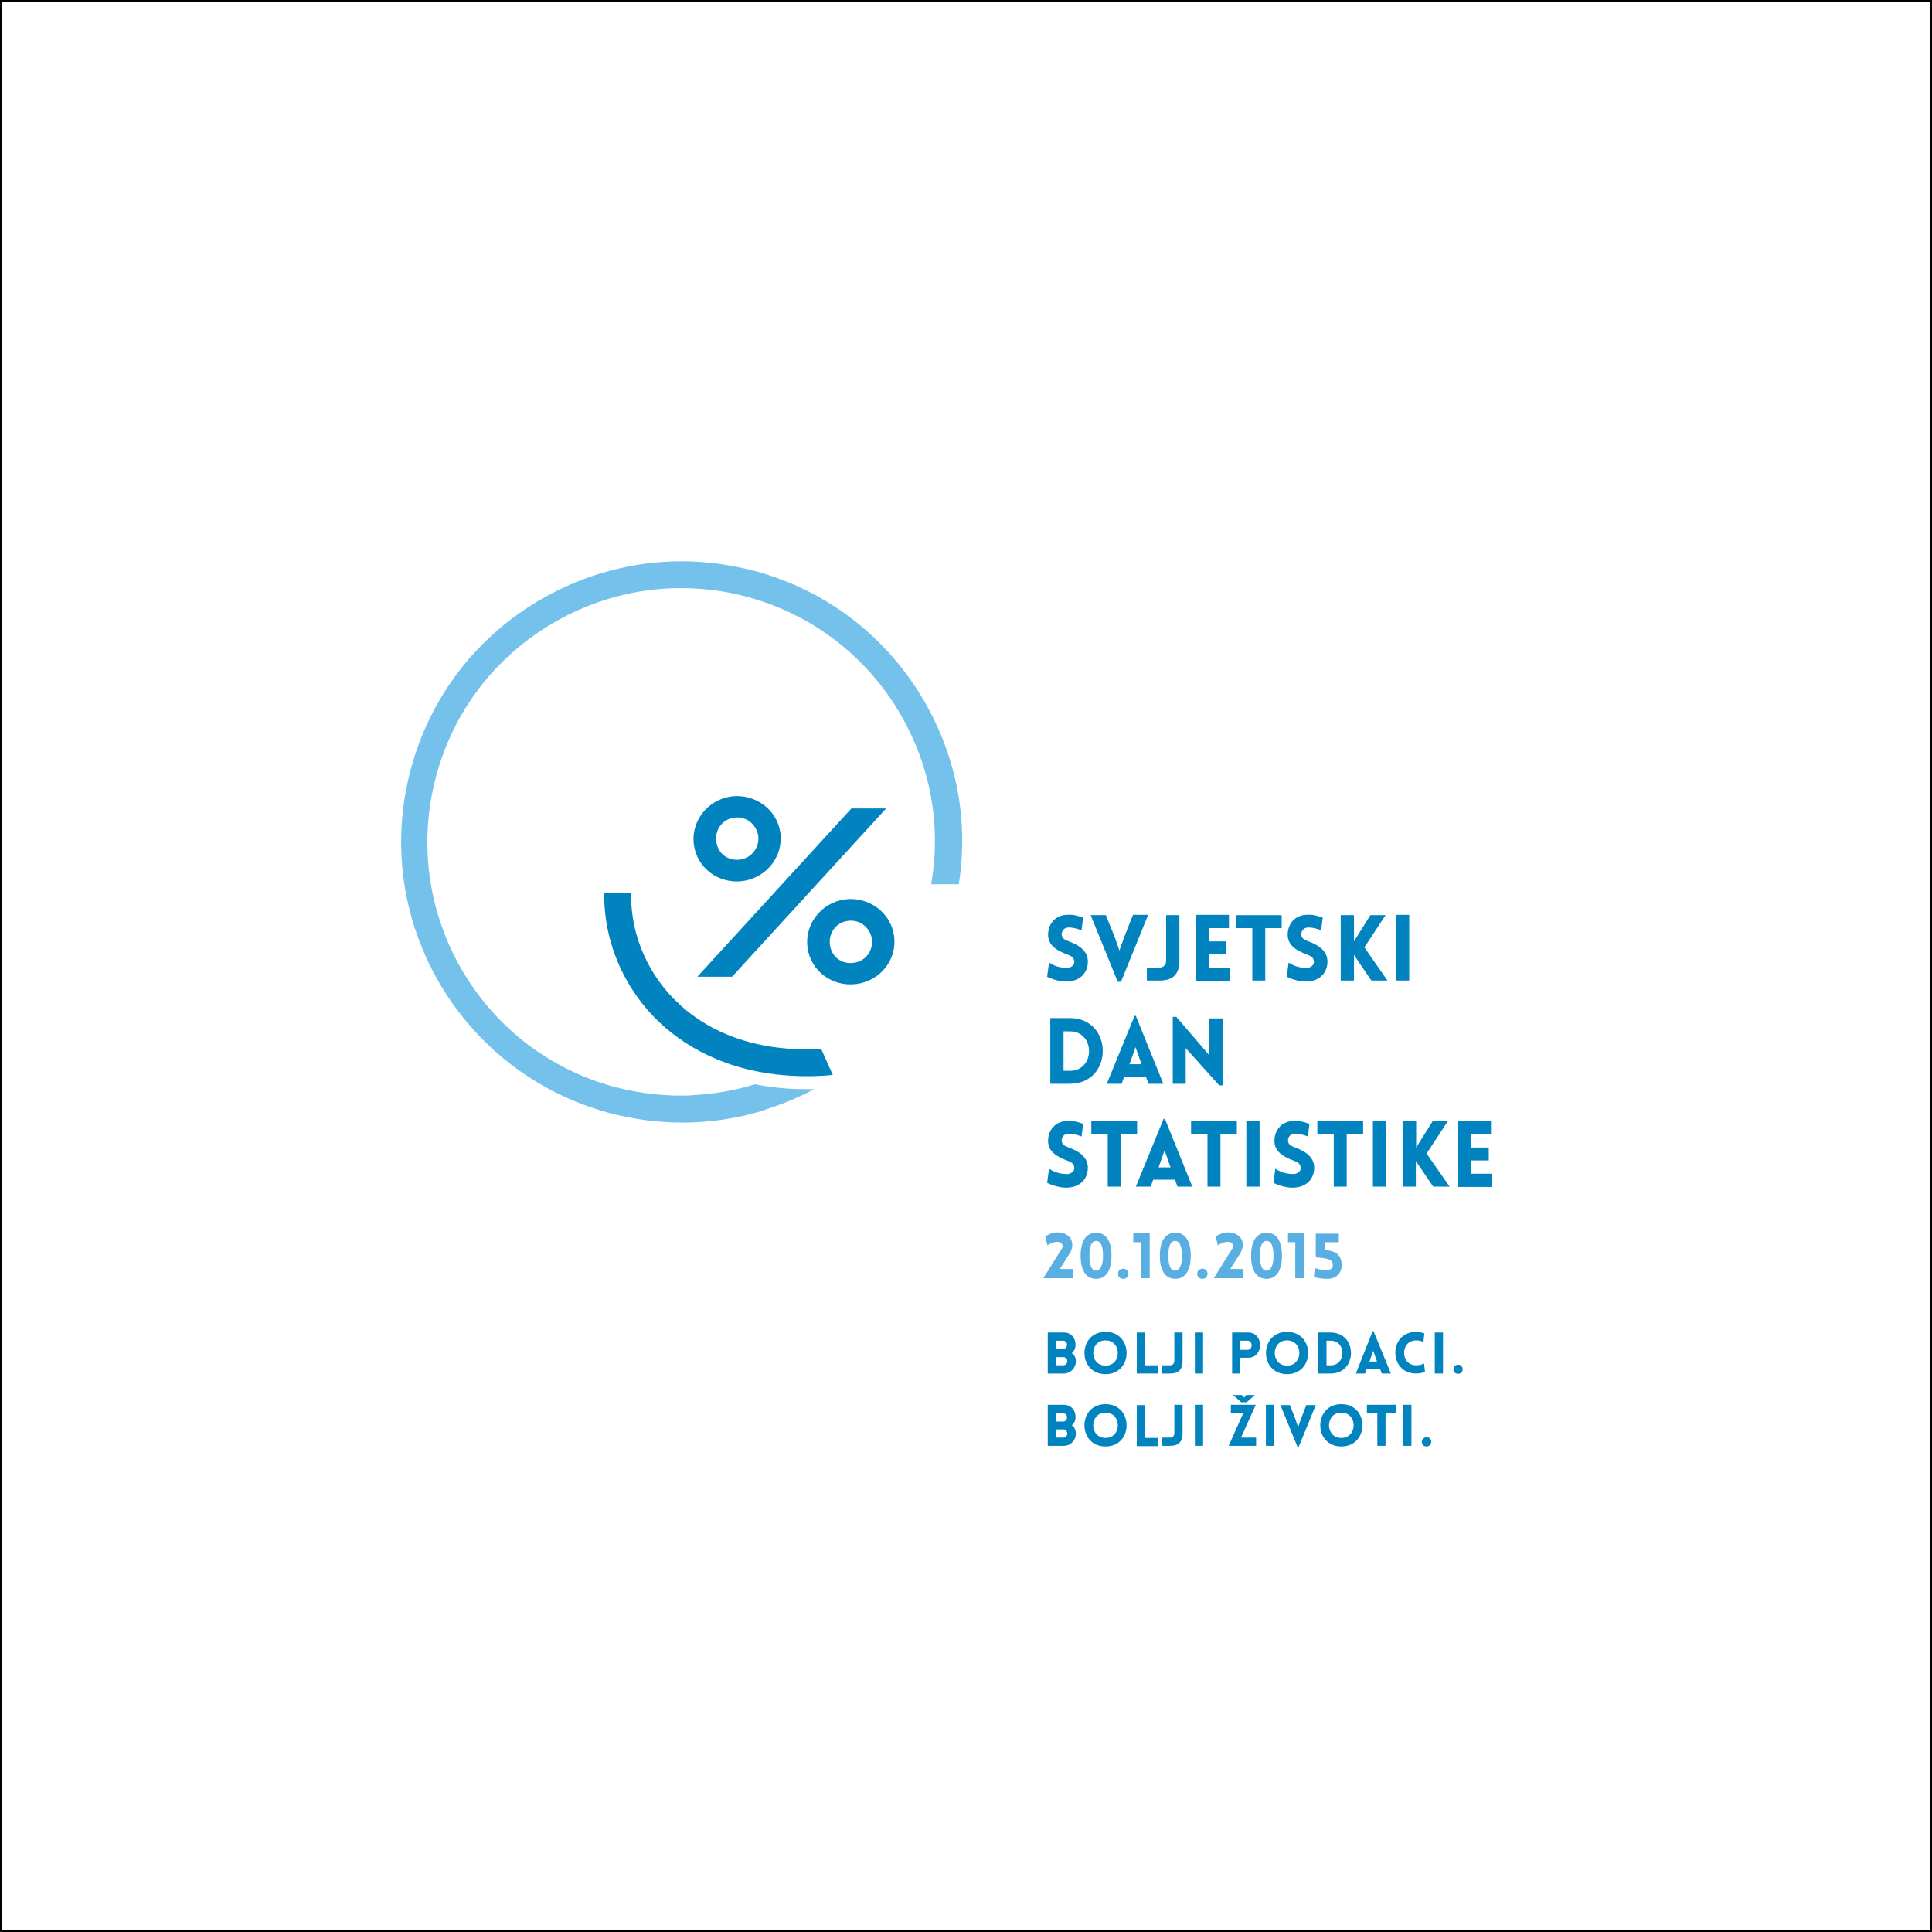
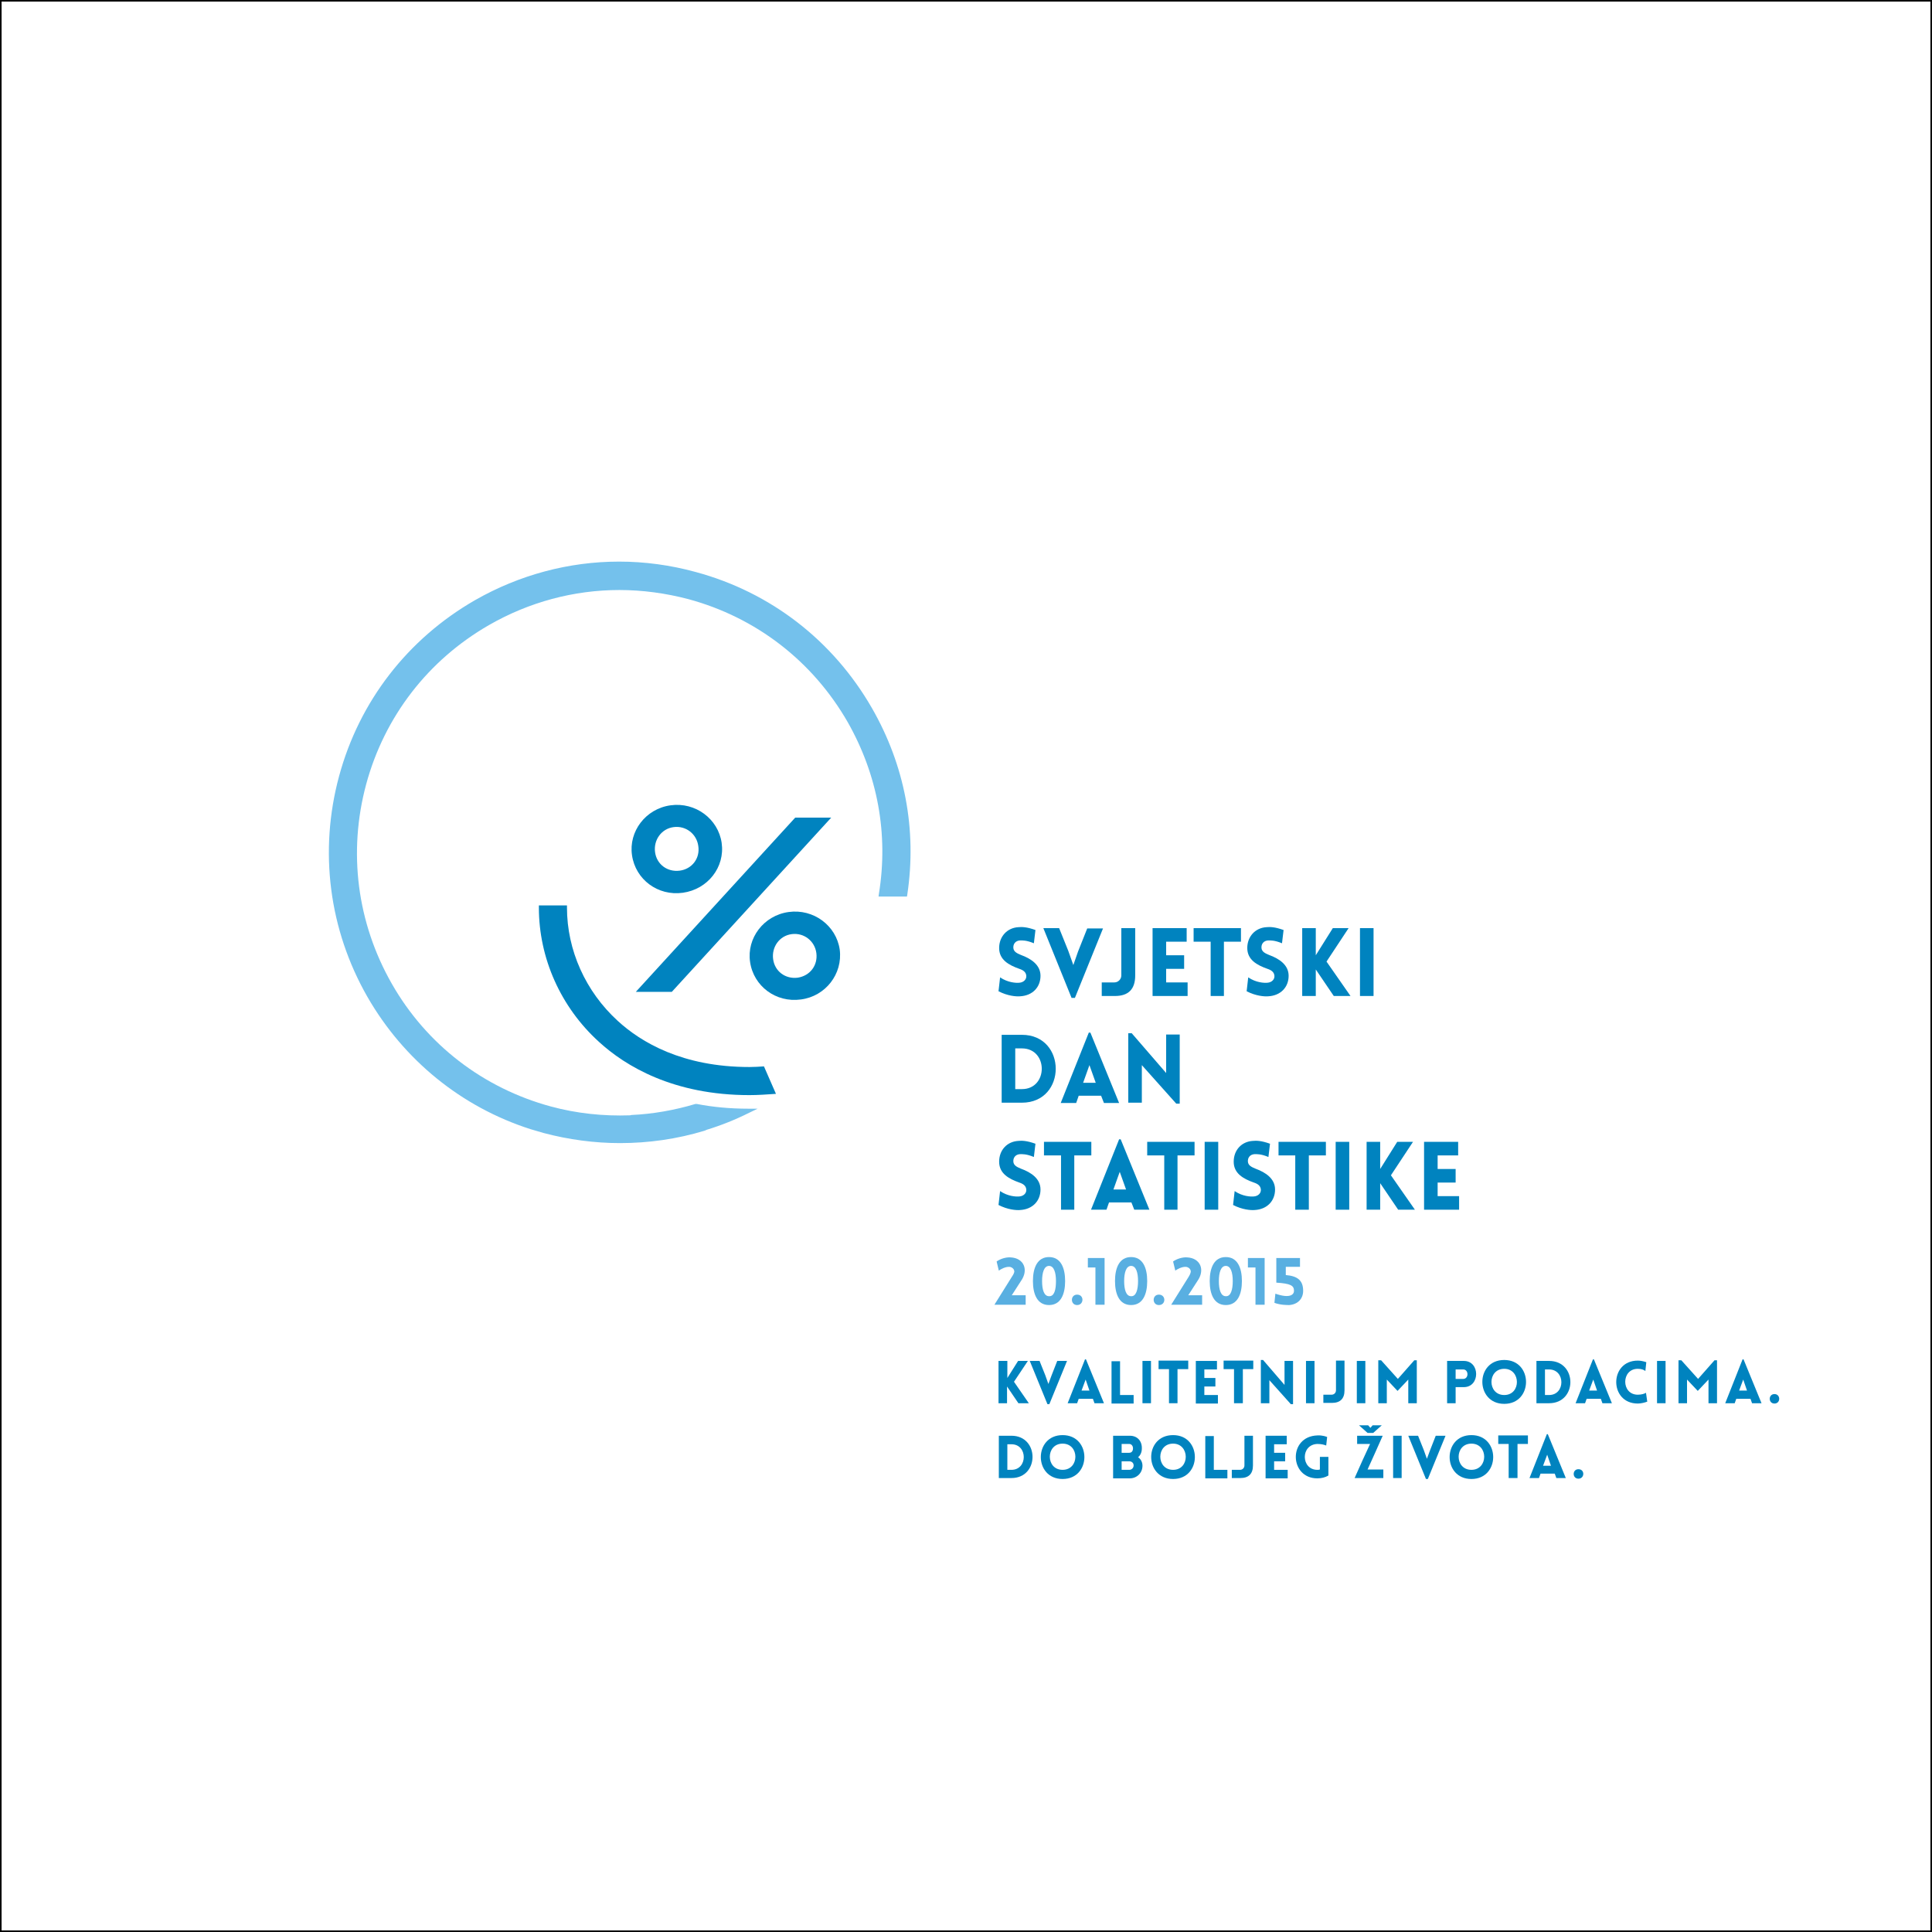
<svg xmlns="http://www.w3.org/2000/svg" version="1.1" id="Layer_1" x="0px" y="0px" viewBox="0 0 612 612" style="enable-background:new 0 0 612 612;" xml:space="preserve">
  <style type="text/css">
	.st0{fill:#FFFFFF;stroke:#000000;stroke-miterlimit:10;}
	.st1{fill:#0083BF;}
	.st2{fill:#59AFE1;}
	.st3{fill:#74C1EC;}
</style>
  <rect class="st0" width="612" height="612" />
  <g>
-     <g>
-       <path class="st1" d="M332.3,304.9c2.4,1.7,5,1.7,5.9,1.7c1.2-0.1,2.3-1,2.1-2.1c-0.1-1.2-1-1.7-2.1-2.1c-3.2-1.2-6.2-2.8-6.2-6.3    s2.4-6.2,5.9-6.3c1.1-0.1,2.5-0.1,5.2,0.9l-0.5,4c-2.3-0.9-3.6-0.9-4.2-0.9c-1.5,0.1-2.1,1.2-2.1,2.3c0.1,1.2,1.1,1.7,2.3,2.1    c3.2,1.2,6,3,6,6.4c0,3.5-2.4,6.1-6.3,6.3c-1.2,0.1-3.7-0.1-6.6-1.5L332.3,304.9z" />
-       <path class="st1" d="M354.1,311.1l-8.6-21.2h4.8l2.8,6.9l1.5,4.3l1.5-4.2l2.8-7.1h4.8l-8.6,21.2H354.1z" />
-       <path class="st1" d="M363.3,306.5h4c1.2,0,2.1-0.9,2.1-2.1v-14.5h4.2v14.5c0,4.2-2.1,6.2-6.2,6.2h-4.1V306.5z" />
-       <path class="st1" d="M378.9,310.6v-20.8h10.4v4.2H383v4.2h5.5v4.1H383v4.2h6.6v4.2H378.9z" />
-       <path class="st1" d="M396.7,310.6V294h-5.2v-4.1H406v4.1h-5.2v16.6H396.7z" />
-       <path class="st1" d="M408.2,304.9c2.4,1.7,5,1.7,5.9,1.7c1.2-0.1,2.3-1,2.1-2.1c-0.1-1.2-1-1.7-2.1-2.1c-3.2-1.2-6.2-2.8-6.2-6.3    s2.4-6.2,5.9-6.3c1.1-0.1,2.5-0.1,5.2,0.9l-0.5,4c-2.3-0.9-3.6-0.9-4.2-0.9c-1.5,0.1-2.1,1.2-2.1,2.3c0.1,1.2,1.1,1.7,2.3,2.1    c3.2,1.2,6,3,6,6.4c0,3.5-2.4,6.1-6.3,6.3c-1.2,0.1-3.7-0.1-6.6-1.5L408.2,304.9z" />
-       <path class="st1" d="M424.7,289.9h4.2c0,2.8,0,5.5,0,8.3l5.2-8.3h4.8l-6.7,10.2l7.3,10.5h-5.1l-5.5-8.1c0,2.7,0,5.5,0,8.1h-4.2    V289.9z" />
-       <path class="st1" d="M442.3,310.6v-20.8h4.1v20.8H442.3z" />
-       <path class="st1" d="M338.9,343.3h-6.2v-20.8h6.2C352.8,322.5,352.8,343.3,338.9,343.3z M336.9,326.7v12.5h2    c8.1,0,8.1-12.5,0-12.5H336.9z" />
-       <path class="st1" d="M359.4,321.8h0.4l8.7,21.5h-4.7l-0.8-2.2h-6.9l-0.8,2.2h-4.7L359.4,321.8z M361.6,337.1l-1.9-5.4l-1.9,5.4    H361.6z" />
-       <path class="st1" d="M375.6,343.3h-4.1v-21.2h1.1l10.5,12.2v-11.7h4.2v21.2h-1.1L375.6,332V343.3z" />
-       <path class="st1" d="M332.3,370.2c2.4,1.7,5,1.7,5.9,1.7c1.2-0.1,2.3-1,2.1-2.1c-0.1-1.2-1-1.7-2.1-2.1c-3.2-1.2-6.2-2.8-6.2-6.3    s2.4-6.2,5.9-6.3c1.1-0.1,2.5-0.1,5.2,0.9l-0.5,4c-2.3-0.9-3.6-0.9-4.2-0.9c-1.5,0.1-2.1,1.2-2.1,2.3c0.1,1.2,1.1,1.7,2.3,2.1    c3.2,1.2,6,3,6,6.4c0,3.5-2.4,6.1-6.3,6.3c-1.2,0.1-3.7-0.1-6.6-1.5L332.3,370.2z" />
-       <path class="st1" d="M350.9,375.9v-16.6h-5.2v-4.1h14.5v4.1H355v16.6H350.9z" />
-       <path class="st1" d="M368.6,354.4h0.4l8.7,21.5h-4.7l-0.8-2.2h-6.9l-0.8,2.2h-4.7L368.6,354.4z M370.8,369.8l-1.9-5.4l-1.9,5.4    H370.8z" />
-       <path class="st1" d="M382.5,375.9v-16.6h-5.2v-4.1h14.5v4.1h-5.2v16.6H382.5z" />
-       <path class="st1" d="M394.8,375.9v-20.8h4.2v20.8H394.8z" />
-       <path class="st1" d="M404,370.2c2.4,1.7,5,1.7,5.9,1.7c1.2-0.1,2.3-1,2.1-2.1c-0.1-1.2-1-1.7-2.1-2.1c-3.2-1.2-6.2-2.8-6.2-6.3    s2.4-6.2,5.9-6.3c1.1-0.1,2.5-0.1,5.2,0.9l-0.5,4c-2.3-0.9-3.6-0.9-4.2-0.9c-1.5,0.1-2.1,1.2-2.1,2.3c0.1,1.2,1.1,1.7,2.3,2.1    c3.2,1.2,6,3,6,6.4c0,3.5-2.4,6.1-6.3,6.3c-1.2,0.1-3.7-0.1-6.6-1.5L404,370.2z" />
-       <path class="st1" d="M422.5,375.9v-16.6h-5.2v-4.1h14.5v4.1h-5.2v16.6H422.5z" />
-       <path class="st1" d="M434.9,375.9v-20.8h4.2v20.8H434.9z" />
-       <path class="st1" d="M444.4,355.2h4.2c0,2.8,0,5.5,0,8.3l5.2-8.3h4.8l-6.7,10.2l7.3,10.5H454l-5.5-8.1c0,2.7,0,5.5,0,8.1h-4.2    V355.2z" />
-       <path class="st1" d="M461.9,375.9v-20.8h10.4v4.2h-6.2v4.2h5.5v4.1h-5.5v4.2h6.6v4.2H461.9z" />
-       <path class="st2" d="M336.6,394.8c0-0.8-0.6-1.4-1.5-1.4c-1.3-0.1-2.8,0.7-3.3,1.1l-0.7-2.8c1.1-0.8,2.8-1.4,4.2-1.3    c4.2,0.2,5.6,3.9,3.2,7.2l-2.8,4.4h4.2v2.9h-9.4l5.3-8.5C336.6,395.4,336.6,394.8,336.6,394.8z" />
-       <path class="st2" d="M342.3,397.8c0-4.1,1.4-7.3,4.9-7.3c3.6,0,4.9,3.3,4.9,7.3c0,4.1-1.4,7.3-4.9,7.3    C343.7,405.1,342.3,401.9,342.3,397.8z M349.4,397.8c0-2.6-0.5-4.7-2.2-4.7c-1.6,0-2.1,2.1-2.1,4.7c0,2.6,0.5,4.7,2.1,4.7    C348.8,402.4,349.4,400.4,349.4,397.8z" />
-       <path class="st2" d="M355.8,405.1c-2.2,0-2.2-3.2,0-3.2C358,401.9,358,405.1,355.8,405.1z" />
-       <path class="st2" d="M359,390.7h5.2v14.2h-2.8v-11.4H359V390.7z" />
-       <path class="st2" d="M367.4,397.8c0-4.1,1.4-7.3,4.9-7.3c3.6,0,4.9,3.3,4.9,7.3c0,4.1-1.4,7.3-4.9,7.3    C368.8,405.1,367.4,401.9,367.4,397.8z M374.4,397.8c0-2.6-0.5-4.7-2.2-4.7c-1.6,0-2.1,2.1-2.1,4.7c0,2.6,0.5,4.7,2.1,4.7    C373.9,402.4,374.4,400.4,374.4,397.8z" />
-       <path class="st2" d="M380.9,405.1c-2.2,0-2.2-3.2,0-3.2C383.1,401.9,383,405.1,380.9,405.1z" />
-       <path class="st2" d="M390.6,394.8c0-0.8-0.6-1.4-1.5-1.4c-1.3-0.1-2.8,0.7-3.3,1.1l-0.7-2.8c1.1-0.8,2.8-1.4,4.2-1.3    c4.2,0.2,5.6,3.9,3.2,7.2l-2.8,4.4h4.2v2.9h-9.4l5.3-8.5C390.6,395.4,390.6,394.8,390.6,394.8z" />
-       <path class="st2" d="M396.3,397.8c0-4.1,1.4-7.3,4.9-7.3c3.6,0,4.9,3.3,4.9,7.3c0,4.1-1.4,7.3-4.9,7.3    C397.7,405.1,396.3,401.9,396.3,397.8z M403.4,397.8c0-2.6-0.5-4.7-2.2-4.7c-1.6,0-2.1,2.1-2.1,4.7c0,2.6,0.5,4.7,2.1,4.7    C402.8,402.4,403.4,400.4,403.4,397.8z" />
-       <path class="st2" d="M407.9,390.7h5.2v14.2h-2.8v-11.4h-2.3V390.7z" />
-       <path class="st2" d="M425,400.8c0,2.4-1.6,4.2-4.3,4.3c-0.7,0-2.7,0-4.5-0.6l0.3-2.8c4.4,1.5,5.7,0.3,5.7-0.9    c0-1.7-1.1-2.2-5.4-2.5v-7.5h7.3v2.7h-4.4v2.5C423.1,396.2,425,397.5,425,400.8z" />
-       <path class="st1" d="M331.9,422.1h5.1c2.3,0,3.7,1.7,3.7,3.9c0,1-0.4,2-1.2,2.6c0.9,0.6,1.3,1.6,1.3,2.6c0,2.2-1.7,3.9-3.8,3.9    h-5.1V422.1z M334.5,427.3h1.6h0.7c0.7,0,1.2-0.6,1.2-1.3c0-0.7-0.5-1.3-1.2-1.3h-2.3V427.3z M334.5,432.5h1.6h0.7    c0.7,0,1.3-0.6,1.3-1.3s-0.6-1.3-1.3-1.3h-2.3V432.5z" />
-       <path class="st1" d="M350.2,421.9c8.9,0,8.9,13.4,0,13.4C341.3,435.3,341.3,421.9,350.2,421.9z M350.2,424.6c-5.2,0-5.2,8,0,8    S355.4,424.6,350.2,424.6z" />
-       <path class="st1" d="M362.7,422.1v10.4h4.1v2.6h-6.7v-13H362.7z" />
-       <path class="st1" d="M368.2,432.5h2.5c0.7,0,1.3-0.6,1.3-1.3v-9.1h2.6v9.1c0,2.6-1.3,3.9-3.9,3.9h-2.6V432.5z" />
-       <path class="st1" d="M378.5,435.1v-13h2.6v13H378.5z" />
-       <path class="st1" d="M390.3,435.1v-13h5.1c5,0,5,8,0,8h-2.5v5H390.3z M395.2,427.6c1.7,0,1.7-2.9,0-2.9h-2.3v2.9H395.2z" />
-       <path class="st1" d="M407.7,421.9c8.9,0,8.9,13.4,0,13.4C398.8,435.3,398.8,421.9,407.7,421.9z M407.7,424.6c-5.2,0-5.2,8,0,8    S412.9,424.6,407.7,424.6z" />
-       <path class="st1" d="M421.5,435.1h-3.9v-13h3.9C430.1,422.1,430.1,435.1,421.5,435.1z M420.2,424.7v7.8h1.3c5,0,5-7.8,0-7.8H420.2    z" />
-       <path class="st1" d="M434.8,421.7h0.3l5.5,13.4h-2.9l-0.5-1.4h-4.3l-0.5,1.4h-2.9L434.8,421.7z M436.2,431.3l-1.2-3.4l-1.2,3.4    H436.2z" />
-       <path class="st1" d="M448.6,424.6c-5.1,0-5.1,7.9,0,7.9c1.1,0,2-0.3,2.5-0.6l0.3,2.7c-0.8,0.3-1.9,0.5-2.8,0.5    c-8.8,0-8.8-13.2,0-13.2c0.9,0,1.8,0.2,2.6,0.5l-0.3,2.7C450.4,424.9,449.7,424.6,448.6,424.6z" />
-       <path class="st1" d="M454.5,435.1v-13h2.6v13H454.5z" />
-       <path class="st1" d="M461.9,435.2c-2,0-2-2.9,0-2.9C463.8,432.3,463.8,435.2,461.9,435.2z" />
-       <path class="st1" d="M331.9,445h5.1c2.3,0,3.7,1.7,3.7,3.9c0,1-0.4,2-1.2,2.6c0.9,0.6,1.3,1.6,1.3,2.6c0,2.2-1.7,3.9-3.8,3.9h-5.1    V445z M334.5,450.3h1.6h0.7c0.7,0,1.2-0.6,1.2-1.3c0-0.7-0.5-1.3-1.2-1.3h-2.3V450.3z M334.5,455.4h1.6h0.7c0.7,0,1.3-0.6,1.3-1.3    s-0.6-1.3-1.3-1.3h-2.3V455.4z" />
-       <path class="st1" d="M350.2,444.8c8.9,0,8.9,13.4,0,13.4C341.3,458.2,341.3,444.8,350.2,444.8z M350.2,447.5c-5.2,0-5.2,8,0,8    S355.4,447.5,350.2,447.5z" />
-       <path class="st1" d="M362.7,445.1v10.4h4.1v2.6h-6.7v-13H362.7z" />
-       <path class="st1" d="M368.2,455.4h2.5c0.7,0,1.3-0.6,1.3-1.3v-9.1h2.6v9.1c0,2.6-1.3,3.9-3.9,3.9h-2.6V455.4z" />
-       <path class="st1" d="M378.5,458v-13h2.6v13H378.5z" />
-       <path class="st1" d="M389.2,458c1.6-3.5,3.1-7,4.7-10.5h-4v-2.5h7.9c-1.6,3.5-3.1,6.9-4.7,10.4h4.8v2.6H389.2z M397.5,441.9    l-2.6,2.3h-1.7l-2.6-2.3h2.8l0.7,0.8l0.7-0.8H397.5z" />
-       <path class="st1" d="M401,458v-13h2.6v13H401z" />
-       <path class="st1" d="M411,458.3l-5.4-13.2h3l1.7,4.3l0.9,2.7l0.9-2.6l1.7-4.4h3l-5.4,13.2H411z" />
-       <path class="st1" d="M424.9,444.8c8.9,0,8.9,13.4,0,13.4C416,458.2,416,444.8,424.9,444.8z M424.9,447.5c-5.2,0-5.2,8,0,8    S430.1,447.5,424.9,447.5z" />
-       <path class="st1" d="M436.3,458v-10.4H433v-2.6h9.1v2.6h-3.2V458H436.3z" />
-       <path class="st1" d="M444.5,458v-13h2.6v13H444.5z" />
-       <path class="st1" d="M451.9,458.2c-2,0-2-2.9,0-2.9C453.9,455.2,453.8,458.2,451.9,458.2z" />
-     </g>
+     <path class="st1" d="M316.8,309.6c2.5,1.7,5.1,1.8,6.1,1.7c1.3-0.1,2.3-1,2.2-2.2c-0.1-1.2-1-1.8-2.2-2.2c-3.4-1.2-6.4-2.9-6.4-6.6   c0-3.6,2.5-6.4,6.1-6.6c1.1-0.1,2.6-0.1,5.4,0.9l-0.5,4.2c-2.4-1-3.7-0.9-4.4-0.9c-1.5,0.1-2.2,1.2-2.1,2.4   c0.1,1.2,1.2,1.7,2.4,2.2c3.3,1.2,6.2,3.2,6.2,6.6c0,3.6-2.5,6.3-6.5,6.5c-1.2,0.1-3.9-0.1-6.8-1.6L316.8,309.6z" />
+     <path class="st1" d="M339.4,316l-8.9-22h5l2.9,7.2l1.6,4.5l1.5-4.3l2.9-7.3h5l-8.9,22H339.4z" />
+     <path class="st1" d="M348.9,311.2h4.1c1.2,0,2.2-1,2.2-2.2v-15h4.4v15c0,4.4-2.2,6.5-6.4,6.5h-4.2V311.2z" />
+     <path class="st1" d="M365.1,315.5V294h10.8v4.3h-6.5v4.3h5.7v4.3h-5.7v4.3h6.8v4.3H365.1z" />
+     <path class="st1" d="M383.5,315.5v-17.2h-5.4V294h15v4.3h-5.4v17.2H383.5z" />
+     <path class="st1" d="M395.4,309.6c2.5,1.7,5.1,1.8,6.1,1.7c1.3-0.1,2.3-1,2.2-2.2c-0.1-1.2-1-1.8-2.2-2.2c-3.4-1.2-6.4-2.9-6.4-6.6   c0-3.6,2.5-6.4,6.1-6.6c1.1-0.1,2.6-0.1,5.4,0.9l-0.5,4.2c-2.4-1-3.7-0.9-4.4-0.9c-1.5,0.1-2.2,1.2-2.1,2.4   c0.1,1.2,1.2,1.7,2.4,2.2c3.3,1.2,6.2,3.2,6.2,6.6c0,3.6-2.5,6.3-6.5,6.5c-1.2,0.1-3.9-0.1-6.8-1.6L395.4,309.6z" />
+     <path class="st1" d="M412.5,294h4.3c0,2.9,0,5.7,0,8.6l5.4-8.6h5l-7,10.6l7.6,10.9h-5.3l-5.7-8.4c0,2.8,0,5.7,0,8.4h-4.3V294z" />
+     <path class="st1" d="M430.8,315.5V294h4.3v21.5H430.8z" />
+     <path class="st1" d="M323.7,349.3h-6.4v-21.5h6.4C338,327.8,338,349.3,323.7,349.3z M321.6,332.1V345h2.1c8.4,0,8.4-12.9,0-12.9   H321.6z" />
+     <path class="st1" d="M344.9,327.1h0.5l9.1,22.3h-4.8l-0.9-2.3h-7.1l-0.8,2.3h-4.9L344.9,327.1z M347.1,343l-2-5.6l-2,5.6H347.1z" />
+     <path class="st1" d="M361.7,349.3h-4.3v-22h1.1l10.9,12.6v-12.2h4.3v21.9h-1.1l-10.9-12.2V349.3z" />
+     <path class="st1" d="M316.8,377.3c2.5,1.7,5.1,1.8,6.1,1.7c1.3-0.1,2.3-1,2.2-2.2c-0.1-1.2-1-1.8-2.2-2.2c-3.4-1.2-6.4-2.9-6.4-6.6   s2.5-6.4,6.1-6.6c1.1-0.1,2.6-0.1,5.4,0.9l-0.5,4.2c-2.4-1-3.7-0.9-4.4-0.9c-1.5,0.1-2.2,1.2-2.1,2.4c0.1,1.2,1.2,1.7,2.4,2.2   c3.3,1.2,6.2,3.2,6.2,6.6c0,3.6-2.5,6.3-6.5,6.5c-1.2,0.1-3.9-0.1-6.8-1.6L316.8,377.3z" />
+     <path class="st1" d="M336.1,383.2V366h-5.4v-4.3h15v4.3h-5.4v17.2H336.1z" />
+     <path class="st1" d="M354.5,360.9h0.5l9.1,22.3h-4.8l-0.9-2.3h-7.1l-0.8,2.3h-4.9L354.5,360.9z M356.7,376.8l-2-5.6l-2,5.6H356.7z" />
+     <path class="st1" d="M368.8,383.2V366h-5.4v-4.3h15v4.3h-5.4v17.2H368.8z" />
+     <path class="st1" d="M381.6,383.2v-21.5h4.3v21.5H381.6z" />
+     <path class="st1" d="M391.1,377.3c2.5,1.7,5.1,1.8,6.1,1.7c1.3-0.1,2.3-1,2.2-2.2c-0.1-1.2-1-1.8-2.2-2.2c-3.4-1.2-6.4-2.9-6.4-6.6   s2.5-6.4,6.1-6.6c1.1-0.1,2.6-0.1,5.4,0.9l-0.5,4.2c-2.4-1-3.7-0.9-4.4-0.9c-1.5,0.1-2.2,1.2-2.1,2.4c0.1,1.2,1.2,1.7,2.4,2.2   c3.3,1.2,6.2,3.2,6.2,6.6c0,3.6-2.5,6.3-6.5,6.5c-1.2,0.1-3.9-0.1-6.8-1.6L391.1,377.3z" />
+     <path class="st1" d="M410.3,383.2V366H405v-4.3h15v4.3h-5.4v17.2H410.3z" />
+     <path class="st1" d="M423.1,383.2v-21.5h4.3v21.5H423.1z" />
+     <path class="st1" d="M432.9,361.7h4.3c0,2.9,0,5.7,0,8.6l5.4-8.6h5l-7,10.6l7.6,10.9h-5.3l-5.7-8.4c0,2.8,0,5.7,0,8.4h-4.3V361.7z" />
+     <path class="st1" d="M451.1,383.2v-21.5h10.8v4.3h-6.5v4.3h5.7v4.3h-5.7v4.3h6.8v4.3H451.1z" />
+     <path class="st2" d="M321.3,402.8c0-0.8-0.7-1.4-1.5-1.5c-1.3-0.1-2.9,0.8-3.4,1.2l-0.7-2.9c1.1-0.8,2.9-1.4,4.4-1.3   c4.3,0.2,5.8,4,3.3,7.5l-2.9,4.5h4.4v3H315l5.5-8.8C321.3,403.4,321.3,402.8,321.3,402.8z" />
+     <path class="st2" d="M327.2,405.8c0-4.2,1.4-7.6,5.1-7.6c3.7,0,5.1,3.4,5.1,7.6s-1.4,7.6-5.1,7.6   C328.6,413.4,327.2,410,327.2,405.8z M334.5,405.8c0-2.6-0.6-4.8-2.2-4.8c-1.6,0-2.2,2.2-2.2,4.8c0,2.7,0.6,4.8,2.2,4.8   C334,410.7,334.5,408.5,334.5,405.8z" />
+     <path class="st2" d="M341.2,413.4c-2.2,0-2.2-3.3,0-3.3C343.5,410.1,343.4,413.4,341.2,413.4z" />
+     <path class="st2" d="M344.5,398.5h5.4v14.8h-2.9v-11.8h-2.4V398.5z" />
+     <path class="st2" d="M353.2,405.8c0-4.2,1.4-7.6,5.1-7.6c3.7,0,5.1,3.4,5.1,7.6s-1.4,7.6-5.1,7.6   C354.6,413.4,353.2,410,353.2,405.8z M360.5,405.8c0-2.6-0.6-4.8-2.2-4.8c-1.6,0-2.2,2.2-2.2,4.8c0,2.7,0.6,4.8,2.2,4.8   C359.9,410.7,360.5,408.5,360.5,405.8z" />
+     <path class="st2" d="M367.1,413.4c-2.2,0-2.2-3.3,0-3.3C369.4,410.1,369.4,413.4,367.1,413.4z" />
+     <path class="st2" d="M377.2,402.8c0-0.8-0.7-1.4-1.5-1.5c-1.3-0.1-2.9,0.8-3.4,1.2l-0.7-2.9c1.1-0.8,2.9-1.4,4.4-1.3   c4.3,0.2,5.8,4,3.3,7.5l-2.9,4.5h4.4v3h-9.8l5.5-8.8C377.2,403.4,377.2,402.8,377.2,402.8z" />
+     <path class="st2" d="M383.2,405.8c0-4.2,1.4-7.6,5.1-7.6c3.7,0,5.1,3.4,5.1,7.6s-1.4,7.6-5.1,7.6   C384.6,413.4,383.2,410,383.2,405.8z M390.5,405.8c0-2.6-0.6-4.8-2.2-4.8c-1.6,0-2.2,2.2-2.2,4.8c0,2.7,0.6,4.8,2.2,4.8   C389.9,410.7,390.5,408.5,390.5,405.8z" />
+     <path class="st2" d="M395.2,398.5h5.4v14.8h-2.9v-11.8h-2.4V398.5z" />
+     <path class="st2" d="M412.8,408.9c0,2.5-1.7,4.3-4.4,4.5c-0.8,0-2.8,0-4.7-0.7l0.3-2.9c4.6,1.6,5.9,0.3,5.9-0.9   c0-1.7-1.1-2.3-5.6-2.6v-7.8h7.5v2.8h-4.5v2.6C410.9,404.2,412.8,405.5,412.8,408.9z" />
+     <path class="st1" d="M316.4,431.1h2.7c0,1.8,0,3.6,0,5.4l3.4-5.4h3.1l-4.4,6.6l4.7,6.8h-3.3l-3.6-5.3c0,1.7,0,3.5,0,5.3h-2.7V431.1   z" />
+     <path class="st1" d="M331.8,444.8l-5.6-13.7h3.1l1.8,4.5l1,2.8l1-2.7l1.8-4.6h3.1l-5.6,13.7H331.8z" />
+     <path class="st1" d="M343.7,430.6h0.3l5.7,13.9h-3l-0.5-1.4h-4.5l-0.5,1.4h-3L343.7,430.6z M345.1,440.5l-1.2-3.5l-1.3,3.5H345.1z" />
+     <path class="st1" d="M354.8,431.1v10.8h4.3v2.7h-7v-13.4H354.8z" />
+     <path class="st1" d="M361.9,444.5v-13.4h2.7v13.4H361.9z" />
+     <path class="st1" d="M370.3,444.5v-10.8H367v-2.7h9.4v2.7H373v10.8H370.3z" />
+     <path class="st1" d="M378.8,444.5v-13.4h6.7v2.7h-4v2.7h3.5v2.7h-3.5v2.7h4.3v2.7H378.8z" />
+     <path class="st1" d="M390.9,444.5v-10.8h-3.3v-2.7h9.4v2.7h-3.3v10.8H390.9z" />
+     <path class="st1" d="M402.1,444.5h-2.7v-13.7h0.7l6.8,7.9v-7.6h2.7v13.7h-0.7l-6.8-7.6V444.5z" />
+     <path class="st1" d="M413.7,444.5v-13.4h2.7v13.4H413.7z" />
+     <path class="st1" d="M419.2,441.8h2.6c0.8,0,1.4-0.6,1.4-1.4v-9.4h2.7v9.4c0,2.7-1.4,4-4,4h-2.7V441.8z" />
+     <path class="st1" d="M429.8,444.5v-13.4h2.7v13.4H429.8z" />
+     <path class="st1" d="M448,430.9h0.8v13.6h-2.7l0-7.5l-3.4,3.6l-3.4-3.6v7.5h-2.7v-13.6h0.9l5.3,5.9L448,430.9z" />
+     <path class="st1" d="M458.4,444.5v-13.4h5.3c5.2,0,5.2,8.3,0,8.3h-2.6v5.1H458.4z M463.5,436.8c1.8,0,1.8-3,0-3h-2.4v3H463.5z" />
+     <path class="st1" d="M476.5,430.8c9.2,0,9.2,13.9,0,13.9S467.2,430.8,476.5,430.8z M476.5,433.6c-5.4,0-5.4,8.3,0,8.3   S481.8,433.6,476.5,433.6z" />
+     <path class="st1" d="M490.7,444.5h-4v-13.4h4C499.7,431.1,499.7,444.5,490.7,444.5z M489.4,433.8v8.1h1.3c5.2,0,5.2-8.1,0-8.1   H489.4z" />
+     <path class="st1" d="M504.6,430.6h0.3l5.7,13.9h-3l-0.5-1.4h-4.5l-0.5,1.4h-3L504.6,430.6z M505.9,440.5l-1.2-3.5l-1.3,3.5H505.9z" />
+     <path class="st1" d="M518.8,433.6c-5.3,0-5.3,8.2,0,8.2c1.2,0,2.1-0.3,2.6-0.6l0.4,2.8c-0.8,0.3-2,0.6-3,0.6   c-9.1,0-9.1-13.6,0-13.6c0.9,0,1.8,0.2,2.7,0.5l-0.3,2.8C520.7,433.9,520,433.6,518.8,433.6z" />
+     <path class="st1" d="M524.9,444.5v-13.4h2.7v13.4H524.9z" />
+     <path class="st1" d="M543.1,430.9h0.8v13.6h-2.7l0-7.5l-3.4,3.6l-3.4-3.6v7.5h-2.7v-13.6h0.9l5.3,5.9L543.1,430.9z" />
+     <path class="st1" d="M552,430.6h0.3l5.7,13.9h-3l-0.5-1.4h-4.5l-0.5,1.4h-3L552,430.6z M553.4,440.5l-1.2-3.5l-1.3,3.5H553.4z" />
+     <path class="st1" d="M562.1,444.6c-2,0-2-3,0-3C564.1,441.6,564.1,444.6,562.1,444.6z" />
+     <path class="st1" d="M320.4,468.2h-4v-13.4h4C329.3,454.8,329.3,468.2,320.4,468.2z M319.1,457.5v8.1h1.3c5.2,0,5.2-8.1,0-8.1   H319.1z" />
+     <path class="st1" d="M336.6,454.6c9.2,0,9.2,13.9,0,13.9S327.4,454.6,336.6,454.6z M336.6,457.3c-5.4,0-5.4,8.3,0,8.3   S342,457.3,336.6,457.3z" />
+     <path class="st1" d="M352.6,454.8h5.3c2.4,0,3.9,1.7,3.8,4.1c0,1-0.4,2.1-1.2,2.7c0.9,0.6,1.4,1.6,1.4,2.7c0,2.3-1.8,4-4,4h-5.3   V454.8z M355.3,460.2h1.6h0.8c0.8,0,1.2-0.6,1.2-1.4c0-0.8-0.5-1.4-1.2-1.4h-2.4V460.2z M355.3,465.6h1.6h0.8   c0.8,0,1.4-0.6,1.4-1.4s-0.6-1.3-1.4-1.3h-2.4V465.6z" />
+     <path class="st1" d="M371.6,454.6c9.2,0,9.2,13.9,0,13.9S362.3,454.6,371.6,454.6z M371.6,457.3c-5.4,0-5.4,8.3,0,8.3   S376.9,457.3,371.6,457.3z" />
+     <path class="st1" d="M384.5,454.8v10.8h4.3v2.7h-7v-13.4H384.5z" />
+     <path class="st1" d="M390.2,465.6h2.6c0.8,0,1.4-0.6,1.4-1.4v-9.4h2.7v9.4c0,2.7-1.4,4-4,4h-2.7V465.6z" />
+     <path class="st1" d="M400.9,468.2v-13.4h6.7v2.7h-4v2.7h3.5v2.7h-3.5v2.7h4.3v2.7H400.9z" />
+     <path class="st1" d="M417.3,468.3c-8.9,0-9.3-13.3,0-13.6c1.6-0.1,2.9,0.4,3.1,0.5l-0.3,2.7c-0.5-0.2-1.4-0.5-2.8-0.5   c-5.4,0.2-5.2,8.2,0,8.2c0.2,0,0.5,0,0.8-0.1v-4h2.7v5.9C419.8,468,418.6,468.3,417.3,468.3z" />
+     <path class="st1" d="M429.1,468.2c1.6-3.6,3.2-7.2,4.9-10.8h-4.1v-2.6h8.1c-1.6,3.6-3.2,7.2-4.8,10.7h5v2.7H429.1z M437.7,451.5   l-2.7,2.4h-1.8l-2.7-2.4h2.9l0.7,0.8l0.7-0.8H437.7z" />
+     <path class="st1" d="M441.3,468.2v-13.4h2.7v13.4H441.3z" />
+     <path class="st1" d="M451.7,468.5l-5.6-13.7h3.1l1.8,4.5l1,2.8l1-2.7l1.8-4.6h3.1l-5.6,13.7H451.7z" />
+     <path class="st1" d="M466.1,454.6c9.2,0,9.2,13.9,0,13.9S456.9,454.6,466.1,454.6z M466.1,457.3c-5.4,0-5.4,8.3,0,8.3   S471.5,457.3,466.1,457.3z" />
+     <path class="st1" d="M477.9,468.2v-10.8h-3.3v-2.7h9.4v2.7h-3.3v10.8H477.9z" />
+     <path class="st1" d="M490,454.3h0.3l5.7,13.9h-3l-0.5-1.4h-4.5l-0.5,1.4h-3L490,454.3z M491.3,464.3l-1.2-3.5l-1.3,3.5H491.3z" />
+     <path class="st1" d="M500,468.4c-2,0-2-3,0-3C502.1,465.4,502,468.4,500,468.4z" />
  </g>
-   <g id="XMLID_25_">
-     <path id="XMLID_26_" class="st3" d="M216.1,355.6c-7.9,0-15.7-1.1-23.3-3.1c-1.3-0.4-2.6-0.8-4-1.2c-21.1-6.8-38.8-21.1-49.9-40.4   c-11.8-20.6-14.9-44.6-8.7-67.5c6.2-22.9,21-42,41.6-53.8c13.5-7.7,28.7-11.8,44-11.8c7.9,0,15.7,1.1,23.4,3.1   c22.9,6.2,42,21,53.8,41.6c10,17.5,13.8,37.2,10.8,57l-0.1,0.6h-8.7l0.1-0.8c3-18.3-0.4-36.5-9.6-52.6c-10.7-18.6-28-32-48.7-37.6   c-6.9-1.9-14.1-2.8-21.2-2.8c-13.9,0-27.6,3.7-39.8,10.7c-18.6,10.7-32,27.9-37.6,48.7c-5.6,20.7-2.8,42.4,7.8,61   c10.7,18.6,27.9,32,48.7,37.6c7.8,2.1,16.1,3,24.3,2.7l0.4-0.1c6.5-0.3,13.1-1.4,19.6-3.4l0.2,0l0.2,0c5,1,10.3,1.5,15.7,1.5l2.9,0   l-2.6,1.3c-4.2,2.1-8.6,3.8-13,5.2l-0.2,0.1c-0.2,0.1-0.3,0.2-0.5,0.2C233.5,354.3,224.8,355.6,216.1,355.6z" />
+   <g>
+     <path class="st3" d="M196.4,362.1c-8.1,0-16.3-1.1-24.2-3.2c-1.4-0.4-2.7-0.8-4.1-1.2c-21.9-7-40.2-21.9-51.7-41.9   c-12.2-21.3-15.4-46.2-9-69.9c6.4-23.7,21.7-43.5,43.1-55.8c14-8,29.7-12.2,45.6-12.2c8.1,0,16.3,1.1,24.3,3.3   c23.7,6.4,43.5,21.7,55.8,43.1c10.4,18.1,14.3,38.5,11.2,59.1l-0.1,0.6h-9l0.1-0.8c3.1-19-0.4-37.8-9.9-54.5   c-11.1-19.3-29-33.1-50.4-38.9c-7.2-1.9-14.6-2.9-21.9-2.9c-14.4,0-28.6,3.8-41.3,11.1c-19.3,11.1-33.1,29-38.9,50.4   c-5.8,21.5-2.9,43.9,8.1,63.2c11,19.3,29,33.1,50.4,38.9c8.1,2.2,16.6,3.1,25.1,2.8l0.4-0.1c6.7-0.3,13.6-1.5,20.3-3.5l0.2,0l0.2,0   c5.2,1,10.6,1.5,16.3,1.5l3,0l-2.7,1.3c-4.4,2.2-8.9,4-13.5,5.4l-0.2,0.1c-0.2,0.1-0.4,0.2-0.5,0.2   C214.5,360.8,205.5,362.1,196.4,362.1z" />
  </g>
-   <path id="XMLID_22_" class="st1" d="M247.2,263.8c-1-7.3-8-12.5-15.6-11.5c-7.6,1.1-12.8,8-11.8,15.3c1,7.4,7.9,12.5,15.5,11.5  C242.9,278,248.2,271.2,247.2,263.8z M234.4,272.3c-3.8,0.5-7-1.9-7.5-5.7c-0.5-3.7,1.9-7.1,5.7-7.6c3.8-0.5,7,2.1,7.6,5.8  C240.6,268.5,238.1,271.8,234.4,272.3z" />
-   <path id="XMLID_16_" class="st1" d="M283.2,296.4c-1-7.3-8-12.5-15.6-11.5c-7.6,1.1-12.8,8-11.8,15.3c1,7.4,7.9,12.5,15.5,11.5  C278.9,310.7,284.3,303.9,283.2,296.4z M270.4,305c-3.8,0.5-7-1.9-7.5-5.7c-0.5-3.7,1.9-7.1,5.7-7.6c3.8-0.5,7,2.1,7.6,5.8  C276.6,301.2,274.2,304.5,270.4,305z" />
-   <g id="XMLID_11_">
-     <path id="XMLID_12_" class="st1" d="M231.9,309.4h-11l48.8-53.3h11L231.9,309.4z" />
+   <path class="st1" d="M228.6,267c-1.1-7.6-8.3-13-16.2-11.9c-7.9,1.1-13.3,8.3-12.2,15.8c1.1,7.7,8.2,13,16.1,11.9  C224.2,281.7,229.7,274.7,228.6,267z M215.3,275.8c-3.9,0.5-7.3-2-7.8-5.9c-0.5-3.8,2-7.4,5.9-7.9c3.9-0.5,7.3,2.2,7.8,6  C221.8,271.9,219.2,275.3,215.3,275.8z" />
+   <path class="st1" d="M266,300.8c-1.1-7.6-8.3-13-16.2-11.9c-7.9,1.1-13.3,8.3-12.2,15.8c1.1,7.7,8.2,13,16.1,11.9  C261.5,315.6,267,308.5,266,300.8z M252.7,309.7c-3.9,0.5-7.3-2-7.8-5.9c-0.5-3.8,2-7.4,5.9-7.9c3.9-0.5,7.3,2.2,7.8,6  C259.1,305.8,256.6,309.1,252.7,309.7z" />
+   <g>
+     <path class="st1" d="M212.8,314.2h-11.4l50.5-55.2h11.4L212.8,314.2z" />
  </g>
-   <path id="XMLID_1_" class="st1" d="M260.1,332.2c-1.5,0.1-3,0.2-4.4,0.2c-20.6,0-33.2-7.6-40.3-14.1c-9.9-9-15.5-21.7-15.5-34.7  v-0.7h-8.5v0.7c0,15.4,6.7,30.4,18.3,41c8.2,7.4,22.7,16.3,46,16.3c2.6,0,5.3-0.1,8.1-0.4L260.1,332.2z" />
+   <path class="st1" d="M242,337.8c-1.5,0.1-3.1,0.2-4.6,0.2c-21.3,0-34.4-7.9-41.7-14.6c-10.2-9.3-16.1-22.4-16.1-35.9v-0.7h-8.9v0.7  c0,16,6.9,31.5,19,42.5c8.4,7.7,23.6,16.9,47.7,16.9c2.7,0,5.5-0.2,8.4-0.4L242,337.8z" />
</svg>
